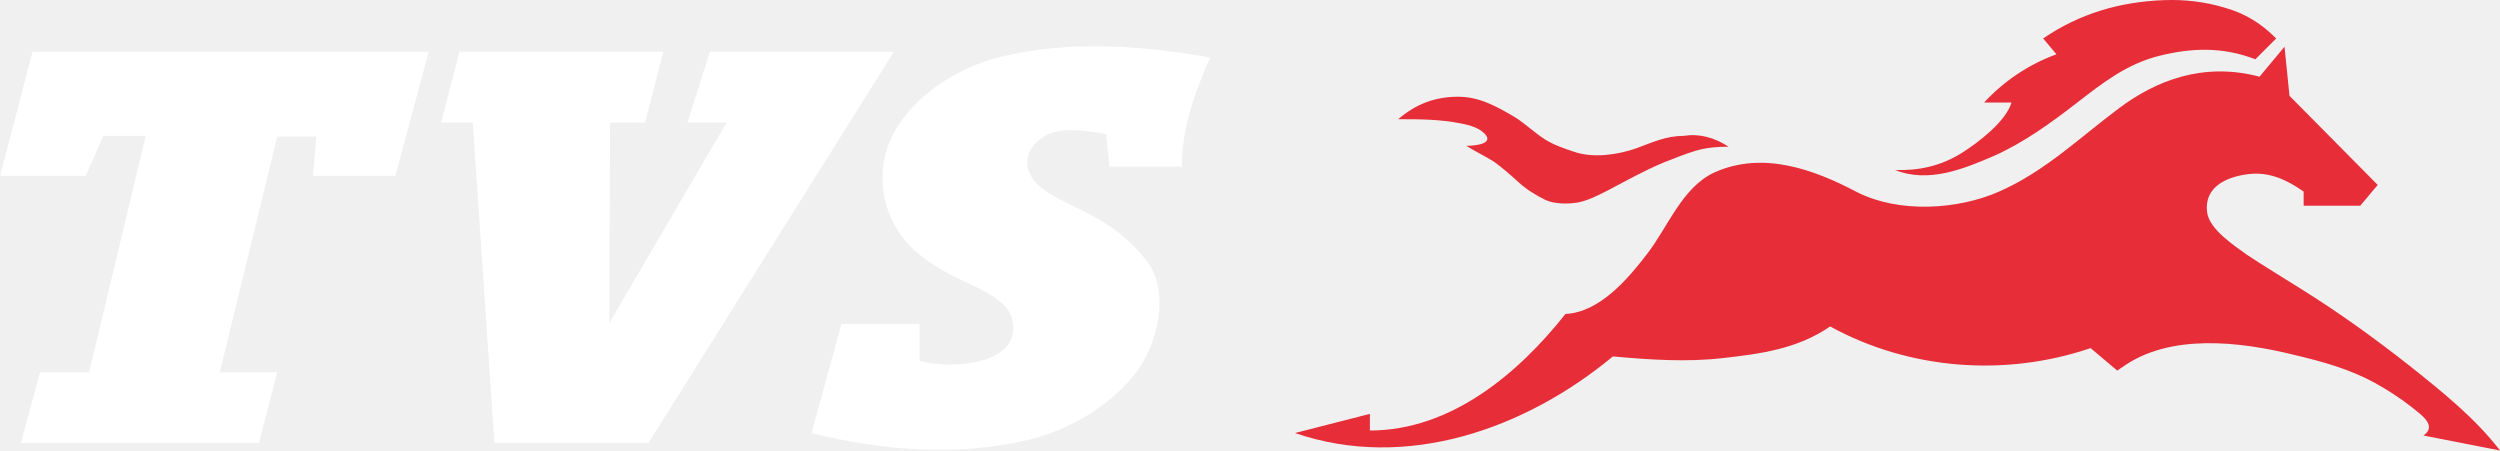
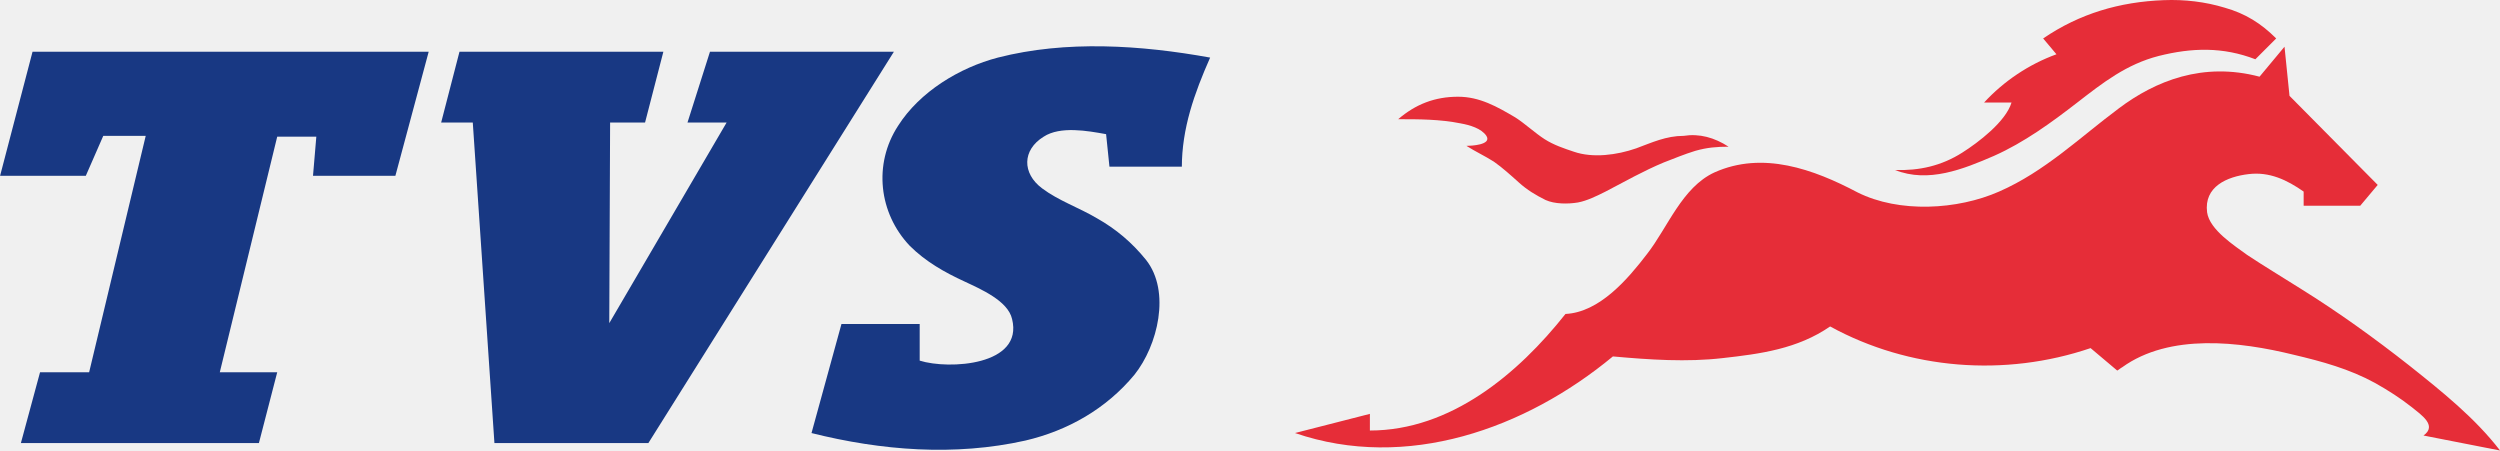
<svg xmlns="http://www.w3.org/2000/svg" fill="none" viewBox="0.5 0 146.7 26.44">
-   <path d="M5.73 21.846H2.849L1.726 25.998H15.693L16.767 21.846H13.397L16.767 8.02H19.062L18.867 10.316H23.701L25.655 3.037H2.409L0.505 10.316H5.535L6.56 7.971H9.051L5.73 21.846ZM42.161 3.037H52.953L38.547 25.998H29.513L28.243 7.19H26.387L27.462 3.037H39.426L38.352 7.19H36.301L36.252 18.963L43.138 7.19H40.842L42.161 3.037ZM69.85 9.828C69.85 7.532 70.583 5.48 71.511 3.379C67.457 2.646 63.062 2.353 59.058 3.379C56.811 3.965 54.467 5.382 53.198 7.385C51.733 9.632 52.074 12.515 53.881 14.42C54.809 15.348 55.932 15.983 57.104 16.521C58.032 16.96 59.644 17.644 59.888 18.719C60.572 21.455 56.176 21.699 54.467 21.162V19.012H49.877L48.119 25.412C52.221 26.438 56.518 26.78 60.669 25.852C63.16 25.266 65.406 23.995 67.067 21.992C68.434 20.282 69.215 17.107 67.75 15.251C66.92 14.225 65.992 13.443 64.869 12.808C63.795 12.173 62.623 11.782 61.646 11.049C60.474 10.17 60.474 8.802 61.744 8.02C62.72 7.385 64.332 7.678 65.406 7.873L65.602 9.779H69.85V9.828Z" fill="#FFFFFF" />
+   <path d="M5.73 21.846H2.849L1.726 25.998H15.693L16.767 21.846H13.397L16.767 8.02H19.062L18.867 10.316H23.701L25.655 3.037H2.409L0.505 10.316H5.535L6.56 7.971H9.051L5.73 21.846ZM42.161 3.037H52.953L38.547 25.998H29.513L28.243 7.19H26.387L27.462 3.037H39.426L38.352 7.19H36.301L36.252 18.963L43.138 7.19H40.842L42.161 3.037ZM69.85 9.828C69.85 7.532 70.583 5.48 71.511 3.379C67.457 2.646 63.062 2.353 59.058 3.379C56.811 3.965 54.467 5.382 53.198 7.385C51.733 9.632 52.074 12.515 53.881 14.42C54.809 15.348 55.932 15.983 57.104 16.521C58.032 16.96 59.644 17.644 59.888 18.719C60.572 21.455 56.176 21.699 54.467 21.162V19.012H49.877L48.119 25.412C52.221 26.438 56.518 26.78 60.669 25.852C63.16 25.266 65.406 23.995 67.067 21.992C68.434 20.282 69.215 17.107 67.75 15.251C66.92 14.225 65.992 13.443 64.869 12.808C63.795 12.173 62.623 11.782 61.646 11.049C60.474 10.17 60.474 8.802 61.744 8.02C62.72 7.385 64.332 7.678 65.406 7.873L65.602 9.779H69.85V9.828Z" fill="#183883" />
  <path d="M132.845 3.478C130.94 2.745 129.133 2.794 127.18 3.282C125.275 3.771 123.908 4.846 122.394 6.018C120.88 7.191 119.269 8.363 117.511 9.145C115.704 9.927 113.653 10.757 111.699 9.975C113.116 10.024 114.434 9.731 115.655 8.95C116.583 8.363 118.194 7.142 118.536 6.018H116.925C118.097 4.748 119.562 3.771 121.173 3.185L120.392 2.256C122.541 0.791 124.885 0.107 127.473 0.009C128.694 -0.04 129.915 0.107 131.038 0.449C132.259 0.791 133.187 1.377 134.066 2.256L132.845 3.478ZM101.932 8.608C101.249 8.608 100.663 8.656 99.979 8.852C99.344 9.047 98.758 9.291 98.123 9.536C96.951 10.024 95.828 10.659 94.705 11.246C94.216 11.49 93.63 11.783 93.093 11.881C92.507 11.979 91.726 11.979 91.189 11.734C90.603 11.441 90.114 11.148 89.626 10.708C89.138 10.269 88.649 9.829 88.161 9.487C87.624 9.145 87.087 8.901 86.549 8.559C86.794 8.559 88.063 8.51 87.721 7.972C87.428 7.533 86.745 7.337 86.207 7.24C84.987 6.995 83.766 6.995 82.545 6.995C83.57 6.116 84.694 5.676 86.061 5.676C87.331 5.676 88.356 6.263 89.431 6.898C89.968 7.24 90.603 7.826 91.14 8.168C91.677 8.51 92.263 8.705 92.849 8.901C93.972 9.291 95.388 9.096 96.512 8.705C97.439 8.363 98.27 7.972 99.295 7.972C100.223 7.826 101.102 8.07 101.932 8.608Z" fill="#E62D38" />
  <path d="M92.362 18.423C94.364 18.326 96.024 16.372 97.147 14.906C98.368 13.343 99.198 10.998 101.103 10.118C103.935 8.848 106.914 9.923 109.503 11.291C111.944 12.512 115.363 12.317 117.804 11.242C120.49 10.069 122.541 8.066 124.837 6.356C126.985 4.744 129.769 3.621 133.09 4.5L134.555 2.741L134.848 5.624L140.024 10.851L138.999 12.072H135.678V11.242C134.701 10.558 133.676 10.069 132.455 10.216C131.185 10.363 129.818 10.949 130.013 12.463C130.16 13.489 131.625 14.417 132.357 14.955C133.383 15.639 134.457 16.274 135.531 16.958C137.729 18.326 139.829 19.84 141.88 21.452C143.785 22.967 145.738 24.53 147.203 26.436L142.71 25.556C143.54 24.97 142.564 24.335 142.027 23.895C141.343 23.358 140.659 22.918 139.878 22.478C138.364 21.648 136.752 21.208 135.092 20.817C131.918 20.036 127.816 19.547 125.032 21.55C124.934 21.599 124.837 21.697 124.739 21.745L123.176 20.427C118.146 22.136 112.53 21.697 107.891 19.156C105.986 20.475 103.789 20.768 101.591 21.013C99.491 21.257 97.294 21.11 95.145 20.915C90.017 25.165 83.034 27.657 76.49 25.41L80.885 24.286V25.263C85.622 25.263 89.578 21.941 92.362 18.423Z" fill="#E62D38" />
</svg>
